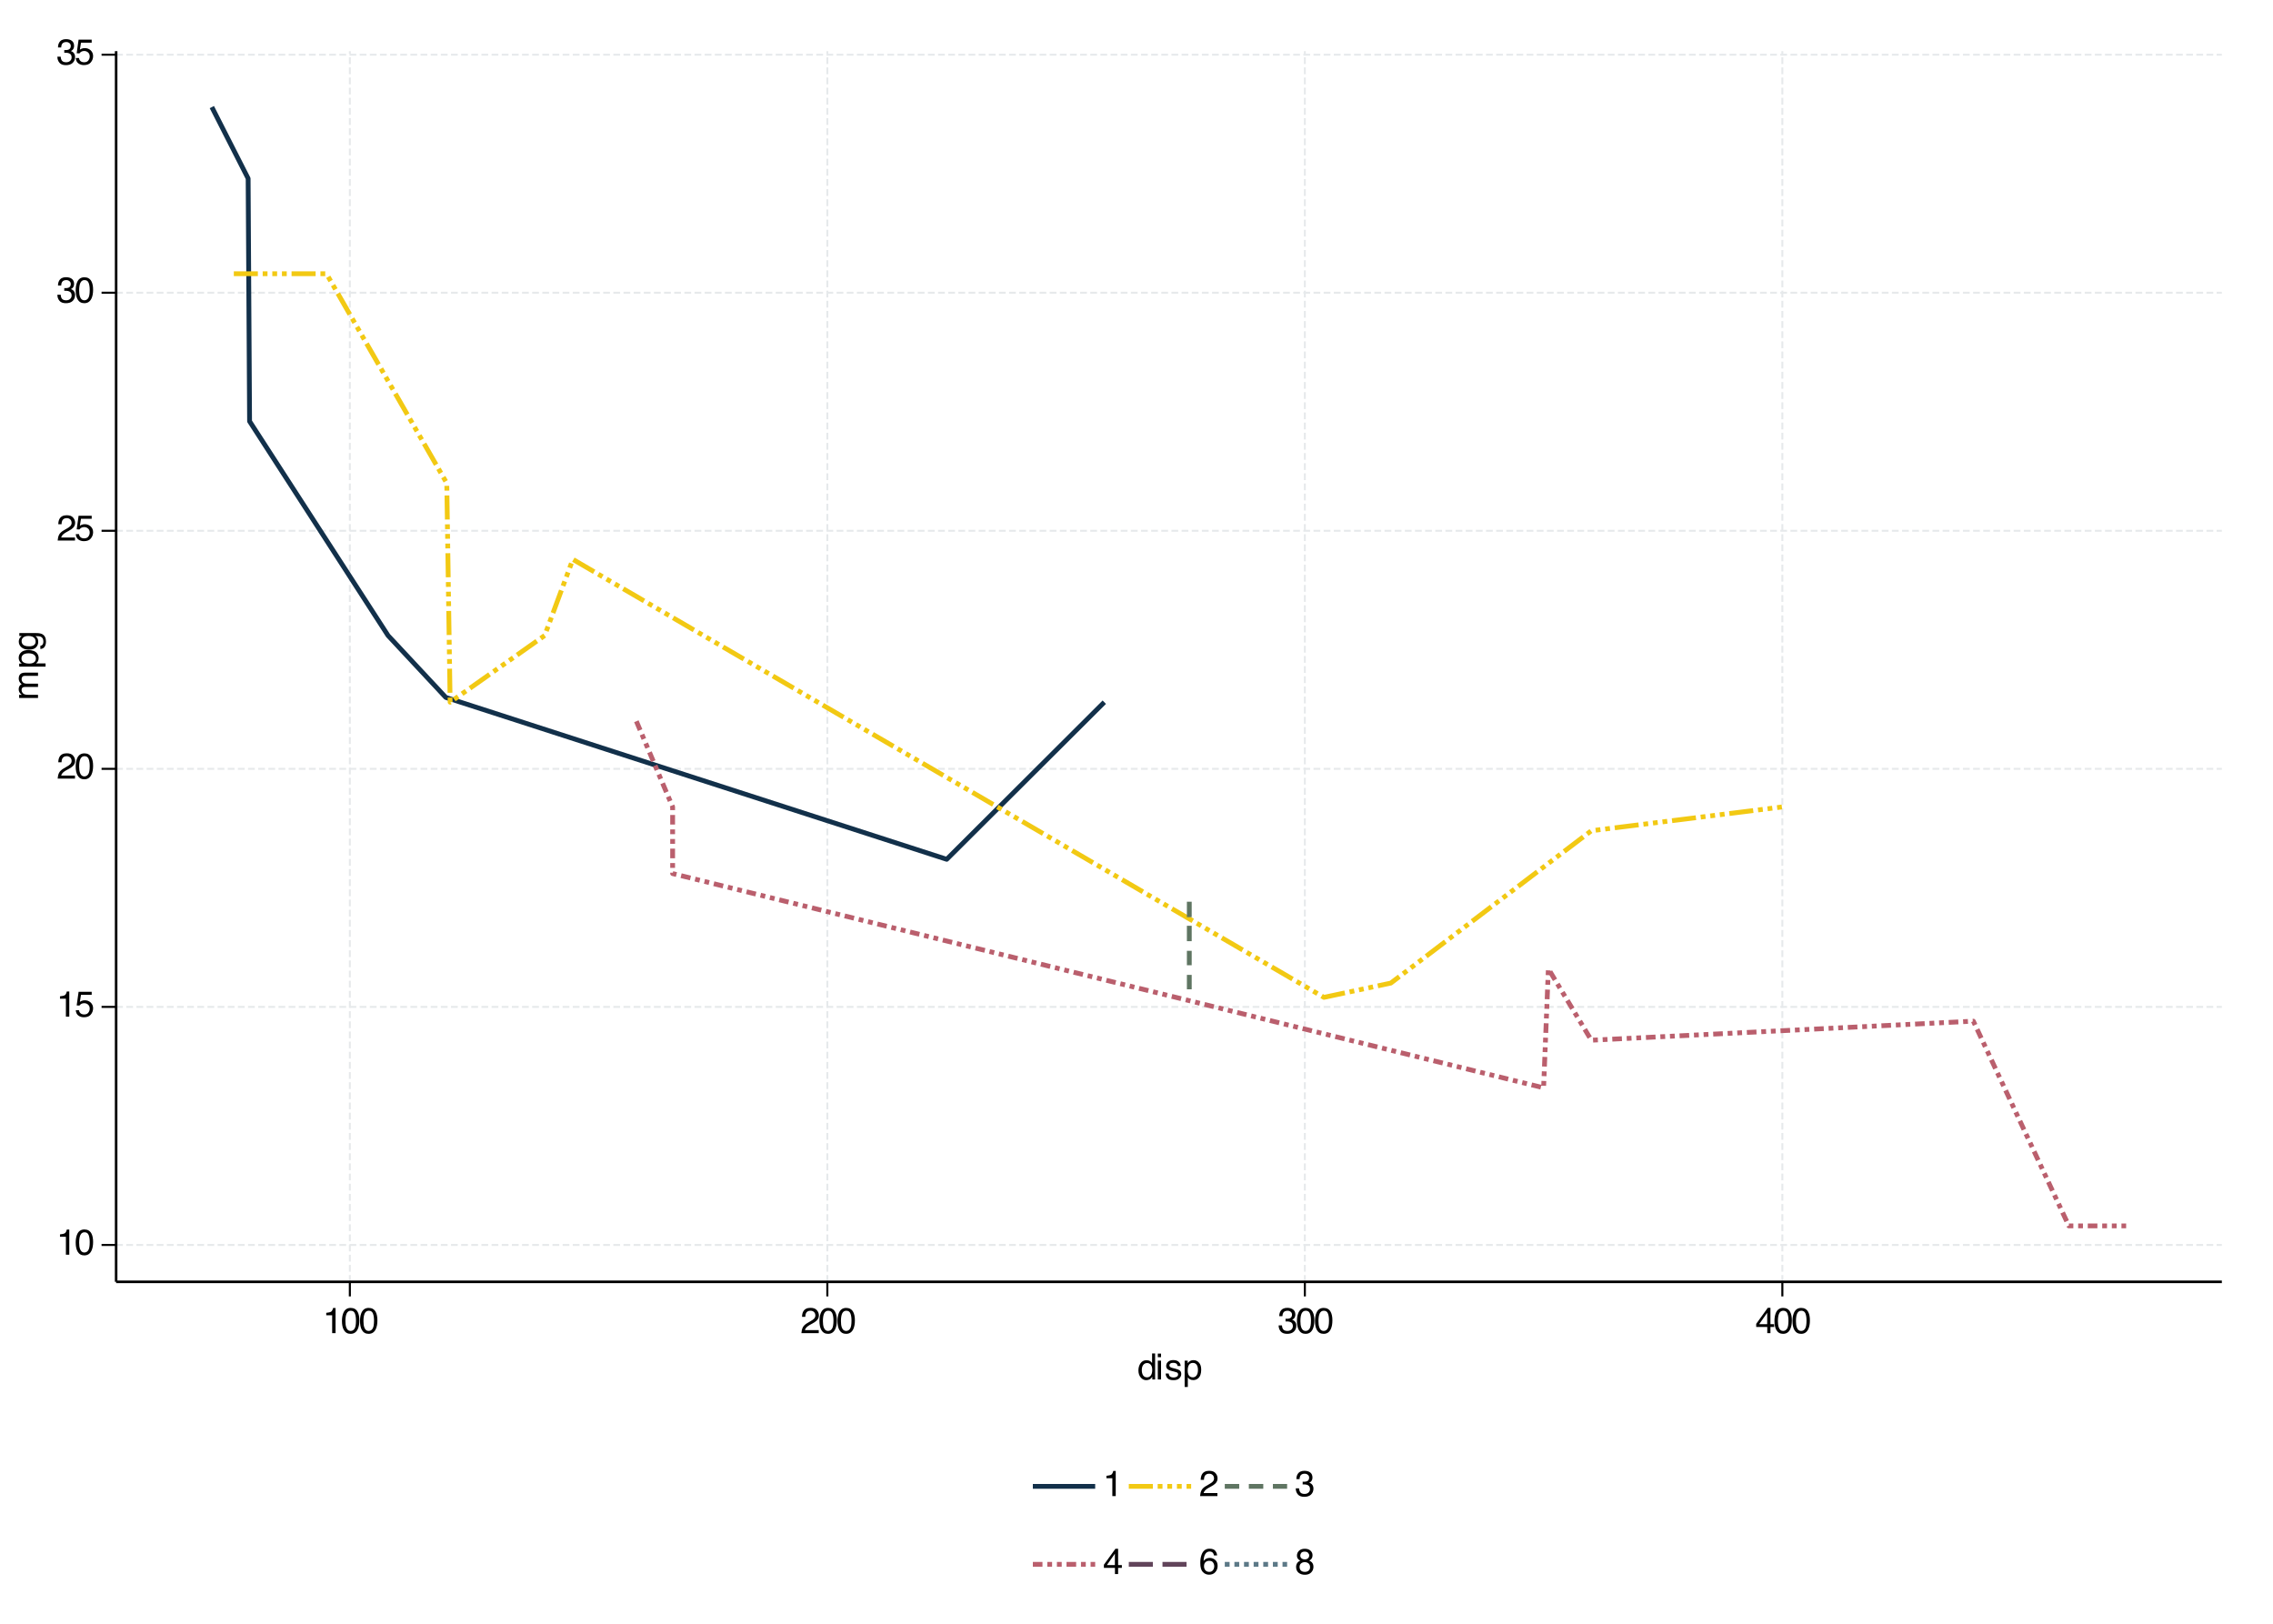
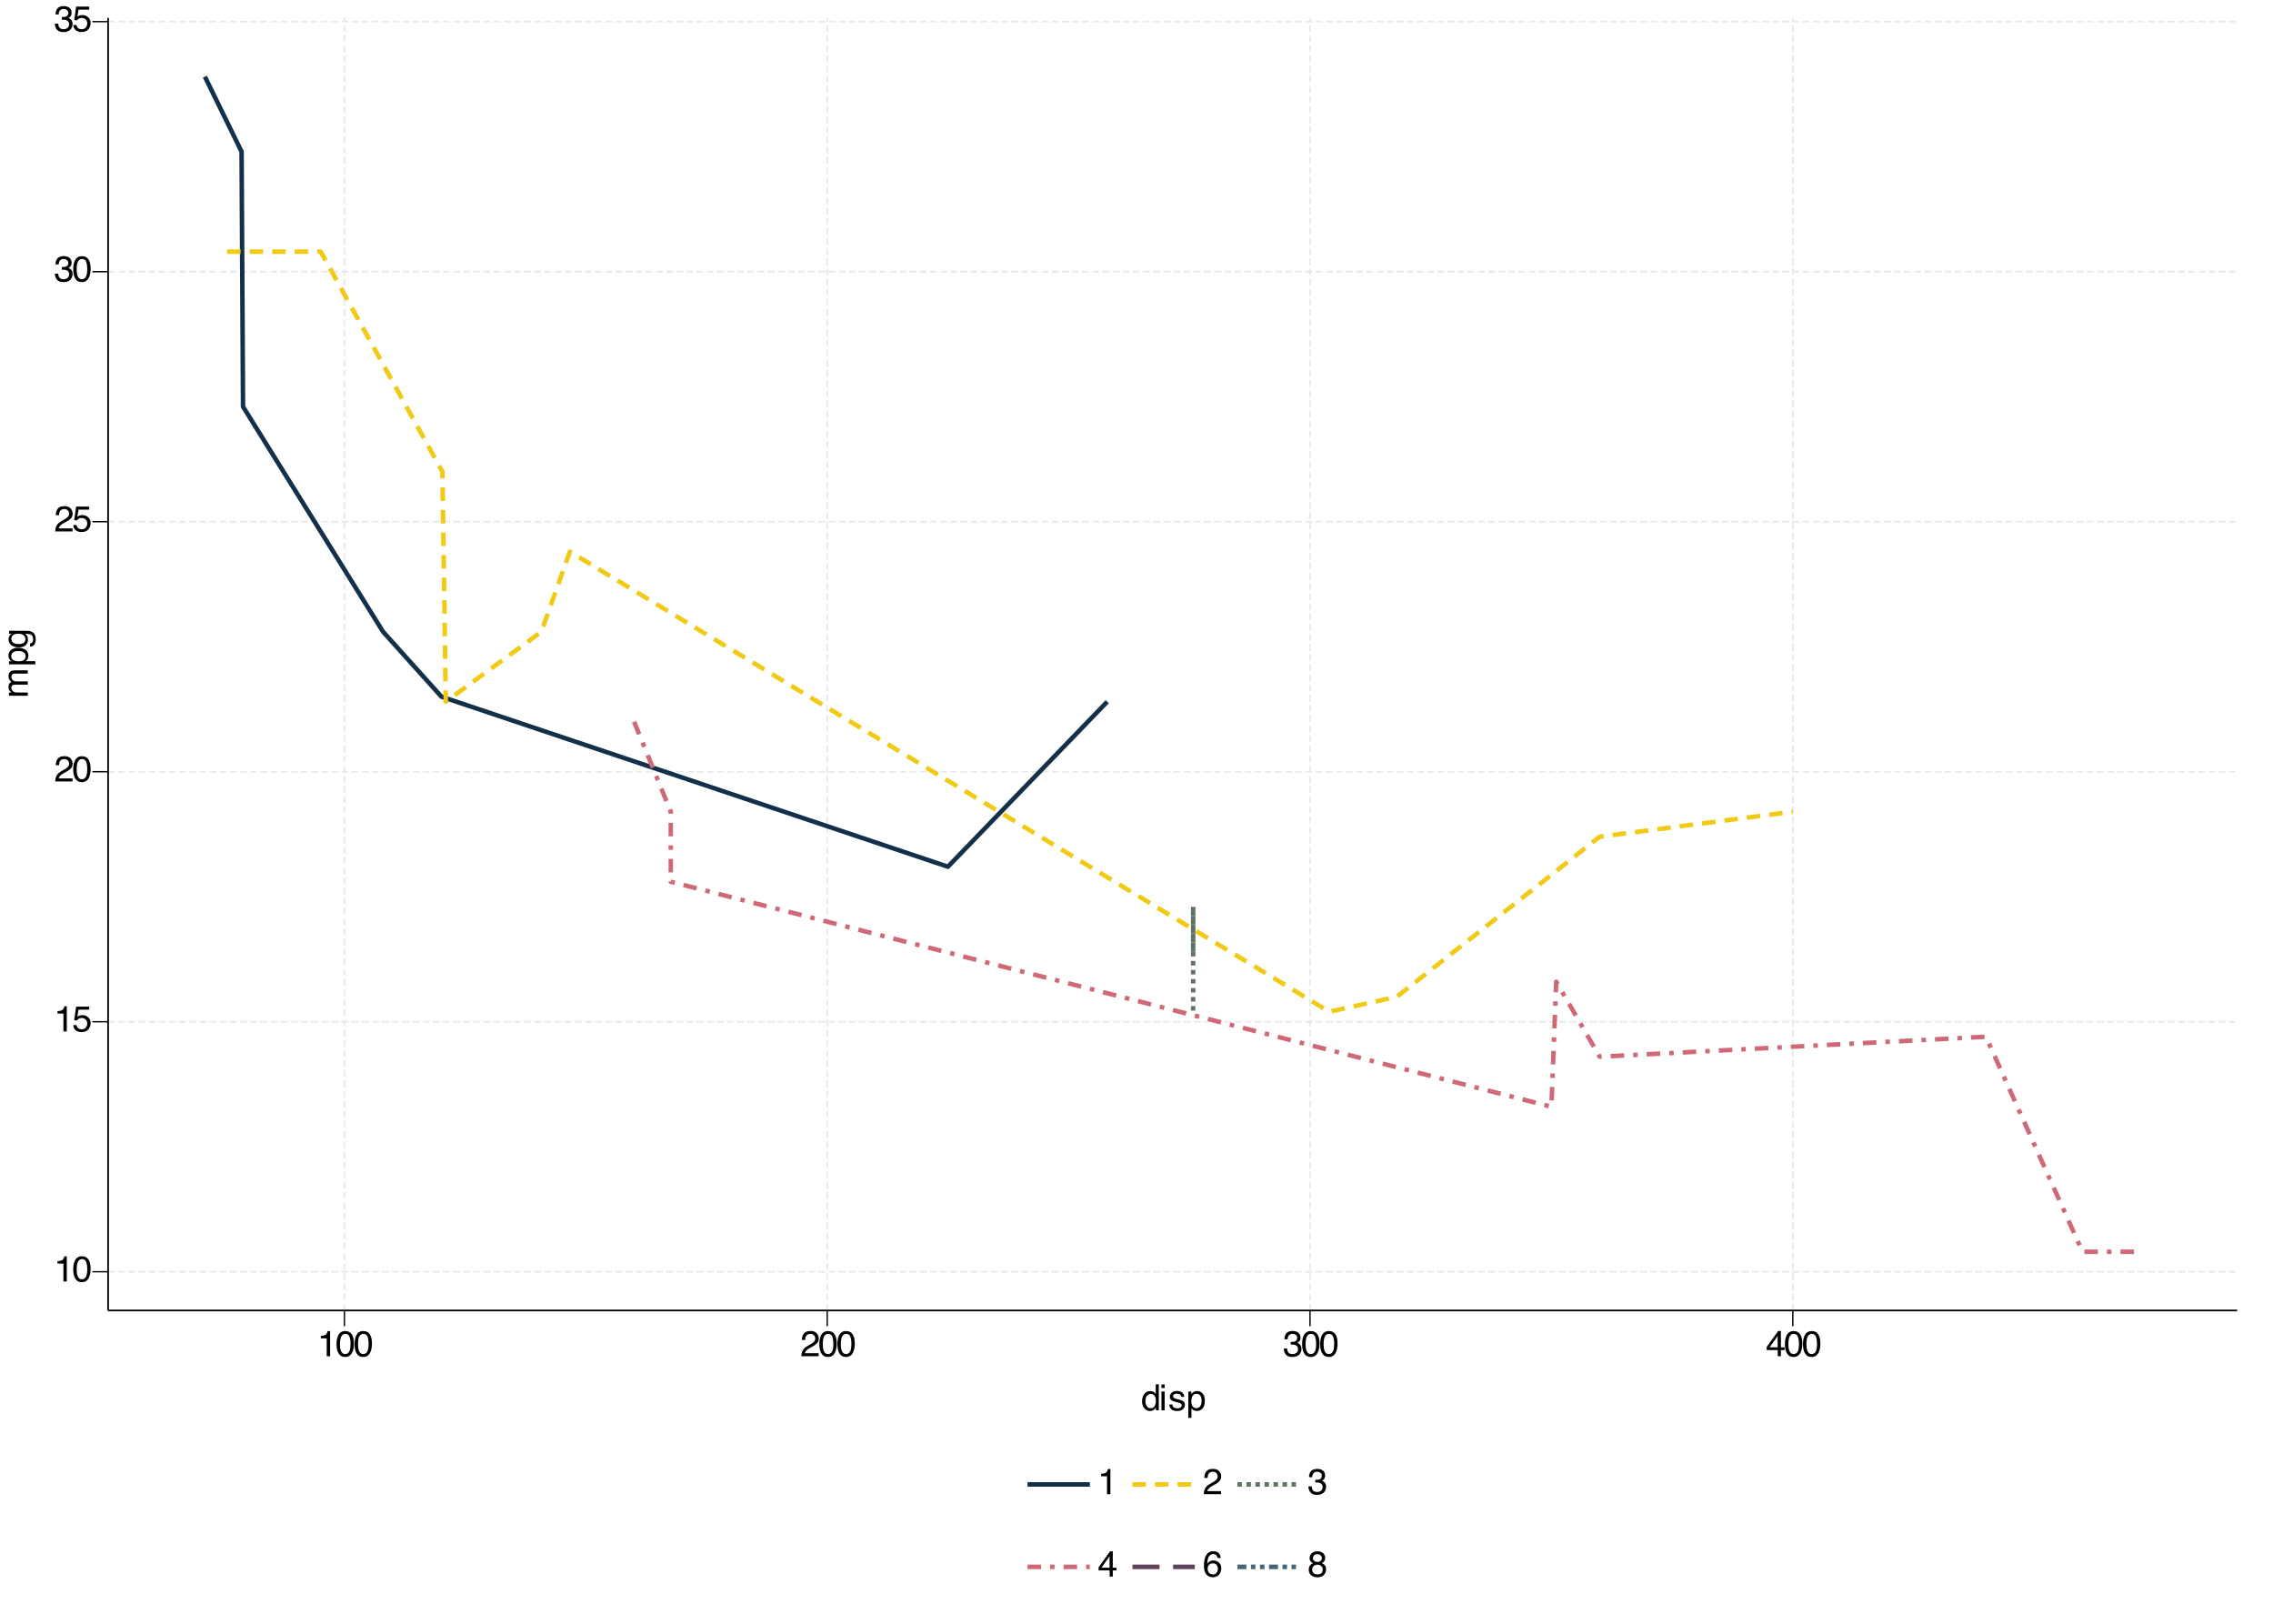
<svg xmlns="http://www.w3.org/2000/svg" xmlns:xlink="http://www.w3.org/1999/xlink" width="504" height="360" viewBox="0 0 504 360">
  <defs>
    <g>
      <g id="glyph-0-0">
        <path d="M 0.266 0 L 0.266 -5.734 L 4.812 -5.734 L 4.812 0 Z M 4.094 -0.719 L 4.094 -5.016 L 0.984 -5.016 L 0.984 -0.719 Z M 4.094 -0.719 " />
      </g>
      <g id="glyph-0-1">
        <path d="M 0.766 -3.969 L 0.766 -4.5 C 1.273 -4.551 1.629 -4.633 1.828 -4.75 C 2.023 -4.863 2.176 -5.141 2.281 -5.578 L 2.828 -5.578 L 2.828 0 L 2.078 0 L 2.078 -3.969 Z M 0.766 -3.969 " />
      </g>
      <g id="glyph-0-2">
        <path d="M 2.172 -5.594 C 2.891 -5.594 3.41 -5.297 3.734 -4.703 C 3.984 -4.242 4.109 -3.613 4.109 -2.812 C 4.109 -2.051 3.992 -1.422 3.766 -0.922 C 3.441 -0.203 2.906 0.156 2.156 0.156 C 1.488 0.156 0.988 -0.133 0.656 -0.719 C 0.383 -1.207 0.25 -1.863 0.25 -2.688 C 0.25 -3.32 0.332 -3.867 0.5 -4.328 C 0.801 -5.172 1.359 -5.594 2.172 -5.594 Z M 2.156 -0.484 C 2.52 -0.484 2.812 -0.645 3.031 -0.969 C 3.25 -1.289 3.359 -1.895 3.359 -2.781 C 3.359 -3.414 3.281 -3.938 3.125 -4.344 C 2.969 -4.758 2.66 -4.969 2.203 -4.969 C 1.797 -4.969 1.492 -4.77 1.297 -4.375 C 1.109 -3.988 1.016 -3.414 1.016 -2.656 C 1.016 -2.082 1.078 -1.625 1.203 -1.281 C 1.391 -0.75 1.707 -0.484 2.156 -0.484 Z M 2.156 -0.484 " />
      </g>
      <g id="glyph-0-3">
        <path d="M 0.984 -1.422 C 1.035 -1.023 1.223 -0.75 1.547 -0.594 C 1.711 -0.52 1.906 -0.484 2.125 -0.484 C 2.539 -0.484 2.848 -0.613 3.047 -0.875 C 3.254 -1.145 3.359 -1.441 3.359 -1.766 C 3.359 -2.148 3.238 -2.445 3 -2.656 C 2.758 -2.875 2.473 -2.984 2.141 -2.984 C 1.898 -2.984 1.691 -2.938 1.516 -2.844 C 1.336 -2.75 1.191 -2.617 1.078 -2.453 L 0.469 -2.484 L 0.891 -5.5 L 3.797 -5.5 L 3.797 -4.828 L 1.422 -4.828 L 1.172 -3.266 C 1.305 -3.367 1.43 -3.441 1.547 -3.484 C 1.754 -3.578 1.992 -3.625 2.266 -3.625 C 2.785 -3.625 3.223 -3.457 3.578 -3.125 C 3.93 -2.789 4.109 -2.367 4.109 -1.859 C 4.109 -1.336 3.941 -0.875 3.609 -0.469 C 3.285 -0.062 2.77 0.141 2.062 0.141 C 1.602 0.141 1.195 0.016 0.844 -0.234 C 0.5 -0.492 0.305 -0.891 0.266 -1.422 Z M 0.984 -1.422 " />
      </g>
      <g id="glyph-0-4">
        <path d="M 0.25 0 C 0.281 -0.477 0.379 -0.895 0.547 -1.25 C 0.723 -1.613 1.062 -1.941 1.562 -2.234 L 2.312 -2.672 C 2.645 -2.859 2.879 -3.023 3.016 -3.172 C 3.234 -3.379 3.344 -3.625 3.344 -3.906 C 3.344 -4.227 3.242 -4.484 3.047 -4.672 C 2.848 -4.867 2.586 -4.969 2.266 -4.969 C 1.785 -4.969 1.453 -4.785 1.266 -4.422 C 1.172 -4.223 1.117 -3.953 1.109 -3.609 L 0.391 -3.609 C 0.398 -4.098 0.488 -4.492 0.656 -4.797 C 0.957 -5.336 1.492 -5.609 2.266 -5.609 C 2.91 -5.609 3.379 -5.438 3.672 -5.094 C 3.973 -4.75 4.125 -4.363 4.125 -3.938 C 4.125 -3.488 3.961 -3.109 3.641 -2.797 C 3.461 -2.609 3.141 -2.383 2.672 -2.125 L 2.125 -1.828 C 1.875 -1.68 1.676 -1.547 1.531 -1.422 C 1.27 -1.191 1.102 -0.941 1.031 -0.672 L 4.094 -0.672 L 4.094 0 Z M 0.25 0 " />
      </g>
      <g id="glyph-0-5">
        <path d="M 2.078 0.156 C 1.422 0.156 0.941 -0.023 0.641 -0.391 C 0.336 -0.754 0.188 -1.195 0.188 -1.719 L 0.922 -1.719 C 0.953 -1.352 1.02 -1.094 1.125 -0.938 C 1.312 -0.633 1.645 -0.484 2.125 -0.484 C 2.488 -0.484 2.781 -0.582 3 -0.781 C 3.227 -0.977 3.344 -1.234 3.344 -1.547 C 3.344 -1.93 3.223 -2.203 2.984 -2.359 C 2.754 -2.516 2.43 -2.594 2.016 -2.594 C 1.961 -2.594 1.91 -2.594 1.859 -2.594 C 1.816 -2.594 1.77 -2.586 1.719 -2.578 L 1.719 -3.203 C 1.789 -3.191 1.852 -3.188 1.906 -3.188 C 1.957 -3.188 2.008 -3.188 2.062 -3.188 C 2.32 -3.188 2.539 -3.227 2.719 -3.312 C 3.008 -3.457 3.156 -3.719 3.156 -4.094 C 3.156 -4.375 3.055 -4.586 2.859 -4.734 C 2.66 -4.891 2.43 -4.969 2.172 -4.969 C 1.703 -4.969 1.379 -4.812 1.203 -4.5 C 1.098 -4.32 1.039 -4.078 1.031 -3.766 L 0.328 -3.766 C 0.328 -4.18 0.41 -4.535 0.578 -4.828 C 0.867 -5.348 1.375 -5.609 2.094 -5.609 C 2.664 -5.609 3.109 -5.477 3.422 -5.219 C 3.734 -4.969 3.891 -4.602 3.891 -4.125 C 3.891 -3.781 3.797 -3.5 3.609 -3.281 C 3.492 -3.145 3.348 -3.039 3.172 -2.969 C 3.461 -2.883 3.691 -2.727 3.859 -2.5 C 4.023 -2.27 4.109 -1.988 4.109 -1.656 C 4.109 -1.125 3.93 -0.688 3.578 -0.344 C 3.223 -0.008 2.723 0.156 2.078 0.156 Z M 2.078 0.156 " />
      </g>
      <g id="glyph-0-6">
        <path d="M 2.641 -1.984 L 2.641 -4.516 L 0.859 -1.984 Z M 2.656 0 L 2.656 -1.375 L 0.203 -1.375 L 0.203 -2.062 L 2.766 -5.609 L 3.359 -5.609 L 3.359 -1.984 L 4.188 -1.984 L 4.188 -1.375 L 3.359 -1.375 L 3.359 0 Z M 2.656 0 " />
      </g>
      <g id="glyph-0-7">
        <path d="M 0.969 -2.047 C 0.969 -1.598 1.062 -1.223 1.25 -0.922 C 1.438 -0.617 1.738 -0.469 2.156 -0.469 C 2.488 -0.469 2.758 -0.609 2.969 -0.891 C 3.176 -1.172 3.281 -1.57 3.281 -2.094 C 3.281 -2.625 3.172 -3.016 2.953 -3.266 C 2.734 -3.516 2.469 -3.641 2.156 -3.641 C 1.801 -3.641 1.516 -3.504 1.297 -3.234 C 1.078 -2.961 0.969 -2.566 0.969 -2.047 Z M 2.016 -4.266 C 2.336 -4.266 2.609 -4.195 2.828 -4.062 C 2.953 -3.977 3.094 -3.836 3.25 -3.641 L 3.25 -5.766 L 3.922 -5.766 L 3.922 0 L 3.297 0 L 3.297 -0.578 C 3.129 -0.328 2.93 -0.141 2.703 -0.016 C 2.484 0.098 2.227 0.156 1.938 0.156 C 1.477 0.156 1.078 -0.039 0.734 -0.438 C 0.391 -0.832 0.219 -1.352 0.219 -2 C 0.219 -2.613 0.375 -3.145 0.688 -3.594 C 1 -4.039 1.441 -4.266 2.016 -4.266 Z M 2.016 -4.266 " />
      </g>
      <g id="glyph-0-8">
        <path d="M 0.516 -4.172 L 1.234 -4.172 L 1.234 0 L 0.516 0 Z M 0.516 -5.734 L 1.234 -5.734 L 1.234 -4.938 L 0.516 -4.938 Z M 0.516 -5.734 " />
      </g>
      <g id="glyph-0-9">
        <path d="M 0.938 -1.312 C 0.957 -1.082 1.016 -0.906 1.109 -0.781 C 1.285 -0.551 1.594 -0.438 2.031 -0.438 C 2.289 -0.438 2.52 -0.492 2.719 -0.609 C 2.914 -0.723 3.016 -0.895 3.016 -1.125 C 3.016 -1.312 2.938 -1.453 2.781 -1.547 C 2.676 -1.598 2.473 -1.66 2.172 -1.734 L 1.625 -1.875 C 1.258 -1.969 0.992 -2.066 0.828 -2.172 C 0.523 -2.367 0.375 -2.633 0.375 -2.969 C 0.375 -3.363 0.516 -3.68 0.797 -3.922 C 1.086 -4.172 1.473 -4.297 1.953 -4.297 C 2.586 -4.297 3.039 -4.109 3.312 -3.734 C 3.488 -3.504 3.578 -3.254 3.578 -2.984 L 2.906 -2.984 C 2.895 -3.141 2.836 -3.285 2.734 -3.422 C 2.578 -3.598 2.301 -3.688 1.906 -3.688 C 1.633 -3.688 1.43 -3.633 1.297 -3.531 C 1.16 -3.438 1.094 -3.305 1.094 -3.141 C 1.094 -2.953 1.18 -2.805 1.359 -2.703 C 1.461 -2.641 1.617 -2.582 1.828 -2.531 L 2.281 -2.422 C 2.789 -2.297 3.129 -2.176 3.297 -2.062 C 3.578 -1.883 3.719 -1.602 3.719 -1.219 C 3.719 -0.844 3.57 -0.52 3.281 -0.25 C 3 0.02 2.57 0.156 2 0.156 C 1.375 0.156 0.93 0.016 0.672 -0.266 C 0.41 -0.547 0.273 -0.895 0.266 -1.312 Z M 1.969 -4.281 Z M 1.969 -4.281 " />
      </g>
      <g id="glyph-0-10">
        <path d="M 2.281 -0.469 C 2.613 -0.469 2.883 -0.602 3.094 -0.875 C 3.312 -1.156 3.422 -1.57 3.422 -2.125 C 3.422 -2.457 3.375 -2.742 3.281 -2.984 C 3.102 -3.441 2.77 -3.672 2.281 -3.672 C 1.789 -3.672 1.457 -3.426 1.281 -2.938 C 1.188 -2.676 1.141 -2.348 1.141 -1.953 C 1.141 -1.629 1.188 -1.352 1.281 -1.125 C 1.469 -0.688 1.801 -0.469 2.281 -0.469 Z M 0.469 -4.172 L 1.141 -4.172 L 1.141 -3.609 C 1.285 -3.797 1.441 -3.941 1.609 -4.047 C 1.848 -4.203 2.125 -4.281 2.438 -4.281 C 2.914 -4.281 3.316 -4.098 3.641 -3.734 C 3.973 -3.379 4.141 -2.863 4.141 -2.188 C 4.141 -1.27 3.906 -0.617 3.438 -0.234 C 3.133 0.016 2.781 0.141 2.375 0.141 C 2.062 0.141 1.797 0.07 1.578 -0.062 C 1.453 -0.145 1.316 -0.281 1.172 -0.469 L 1.172 1.672 L 0.469 1.672 Z M 0.469 -4.172 " />
      </g>
      <g id="glyph-0-11">
        <path d="M 2.344 -5.625 C 2.969 -5.625 3.398 -5.457 3.641 -5.125 C 3.891 -4.801 4.016 -4.469 4.016 -4.125 L 3.328 -4.125 C 3.285 -4.352 3.219 -4.531 3.125 -4.656 C 2.957 -4.883 2.703 -5 2.359 -5 C 1.961 -5 1.645 -4.816 1.406 -4.453 C 1.176 -4.086 1.051 -3.566 1.031 -2.891 C 1.188 -3.129 1.391 -3.305 1.641 -3.422 C 1.859 -3.523 2.109 -3.578 2.391 -3.578 C 2.859 -3.578 3.266 -3.426 3.609 -3.125 C 3.961 -2.832 4.141 -2.391 4.141 -1.797 C 4.141 -1.285 3.973 -0.832 3.641 -0.438 C 3.305 -0.051 2.836 0.141 2.234 0.141 C 1.703 0.141 1.242 -0.055 0.859 -0.453 C 0.484 -0.848 0.297 -1.516 0.297 -2.453 C 0.297 -3.148 0.383 -3.742 0.562 -4.234 C 0.883 -5.16 1.477 -5.625 2.344 -5.625 Z M 2.297 -0.484 C 2.66 -0.484 2.93 -0.609 3.109 -0.859 C 3.297 -1.109 3.391 -1.398 3.391 -1.734 C 3.391 -2.023 3.305 -2.297 3.141 -2.547 C 2.984 -2.805 2.688 -2.938 2.25 -2.938 C 1.945 -2.938 1.68 -2.836 1.453 -2.641 C 1.234 -2.441 1.125 -2.141 1.125 -1.734 C 1.125 -1.379 1.223 -1.082 1.422 -0.844 C 1.629 -0.602 1.922 -0.484 2.297 -0.484 Z M 2.297 -0.484 " />
      </g>
      <g id="glyph-0-12">
        <path d="M 2.172 -3.25 C 2.484 -3.25 2.727 -3.332 2.906 -3.5 C 3.082 -3.676 3.172 -3.883 3.172 -4.125 C 3.172 -4.332 3.086 -4.523 2.922 -4.703 C 2.754 -4.879 2.5 -4.969 2.156 -4.969 C 1.812 -4.969 1.562 -4.879 1.406 -4.703 C 1.258 -4.523 1.188 -4.32 1.188 -4.094 C 1.188 -3.832 1.285 -3.625 1.484 -3.469 C 1.68 -3.32 1.91 -3.25 2.172 -3.25 Z M 2.219 -0.484 C 2.539 -0.484 2.812 -0.57 3.031 -0.75 C 3.25 -0.926 3.359 -1.188 3.359 -1.531 C 3.359 -1.895 3.242 -2.172 3.016 -2.359 C 2.797 -2.547 2.516 -2.641 2.172 -2.641 C 1.836 -2.641 1.562 -2.539 1.344 -2.344 C 1.133 -2.156 1.031 -1.895 1.031 -1.562 C 1.031 -1.27 1.125 -1.016 1.312 -0.797 C 1.508 -0.586 1.812 -0.484 2.219 -0.484 Z M 1.219 -2.984 C 1.02 -3.066 0.867 -3.164 0.766 -3.281 C 0.555 -3.488 0.453 -3.758 0.453 -4.094 C 0.453 -4.508 0.602 -4.863 0.906 -5.156 C 1.207 -5.457 1.633 -5.609 2.188 -5.609 C 2.727 -5.609 3.148 -5.469 3.453 -5.188 C 3.754 -4.906 3.906 -4.578 3.906 -4.203 C 3.906 -3.848 3.816 -3.562 3.641 -3.344 C 3.547 -3.227 3.395 -3.109 3.188 -2.984 C 3.414 -2.879 3.598 -2.758 3.734 -2.625 C 3.984 -2.363 4.109 -2.023 4.109 -1.609 C 4.109 -1.117 3.941 -0.703 3.609 -0.359 C 3.273 -0.016 2.805 0.156 2.203 0.156 C 1.66 0.156 1.203 0.008 0.828 -0.281 C 0.453 -0.582 0.266 -1.016 0.266 -1.578 C 0.266 -1.898 0.344 -2.18 0.5 -2.422 C 0.664 -2.672 0.906 -2.859 1.219 -2.984 Z M 1.219 -2.984 " />
      </g>
      <g id="glyph-1-0">
        <path d="M 0 -0.266 L -5.734 -0.266 L -5.734 -4.812 L 0 -4.812 Z M -0.719 -4.094 L -5.016 -4.094 L -5.016 -0.984 L -0.719 -0.984 Z M -0.719 -4.094 " />
      </g>
      <g id="glyph-1-1">
        <path d="M -4.188 -0.516 L -4.188 -1.219 L -3.594 -1.219 C -3.801 -1.383 -3.953 -1.535 -4.047 -1.672 C -4.203 -1.898 -4.281 -2.16 -4.281 -2.453 C -4.281 -2.785 -4.195 -3.055 -4.031 -3.266 C -3.938 -3.379 -3.801 -3.484 -3.625 -3.578 C -3.844 -3.734 -4.004 -3.914 -4.109 -4.125 C -4.223 -4.332 -4.281 -4.566 -4.281 -4.828 C -4.281 -5.391 -4.078 -5.773 -3.672 -5.984 C -3.453 -6.086 -3.156 -6.141 -2.781 -6.141 L 0 -6.141 L 0 -5.422 L -2.906 -5.422 C -3.188 -5.422 -3.379 -5.348 -3.484 -5.203 C -3.586 -5.066 -3.641 -4.898 -3.641 -4.703 C -3.641 -4.422 -3.547 -4.18 -3.359 -3.984 C -3.172 -3.785 -2.863 -3.688 -2.438 -3.688 L 0 -3.688 L 0 -2.969 L -2.734 -2.969 C -3.016 -2.969 -3.223 -2.938 -3.359 -2.875 C -3.547 -2.758 -3.641 -2.555 -3.641 -2.266 C -3.641 -2.004 -3.535 -1.766 -3.328 -1.547 C -3.129 -1.328 -2.758 -1.219 -2.219 -1.219 L 0 -1.219 L 0 -0.516 Z M -4.188 -0.516 " />
      </g>
      <g id="glyph-1-2">
        <path d="M -0.469 -2.281 C -0.469 -2.613 -0.602 -2.883 -0.875 -3.094 C -1.156 -3.312 -1.57 -3.422 -2.125 -3.422 C -2.457 -3.422 -2.742 -3.375 -2.984 -3.281 C -3.441 -3.102 -3.672 -2.77 -3.672 -2.281 C -3.672 -1.789 -3.426 -1.457 -2.938 -1.281 C -2.676 -1.188 -2.348 -1.141 -1.953 -1.141 C -1.629 -1.141 -1.352 -1.188 -1.125 -1.281 C -0.688 -1.469 -0.469 -1.801 -0.469 -2.281 Z M -4.172 -0.469 L -4.172 -1.141 L -3.609 -1.141 C -3.797 -1.285 -3.941 -1.441 -4.047 -1.609 C -4.203 -1.848 -4.281 -2.125 -4.281 -2.438 C -4.281 -2.914 -4.098 -3.316 -3.734 -3.641 C -3.379 -3.973 -2.863 -4.141 -2.188 -4.141 C -1.27 -4.141 -0.617 -3.906 -0.234 -3.438 C 0.016 -3.133 0.141 -2.781 0.141 -2.375 C 0.141 -2.062 0.07 -1.797 -0.062 -1.578 C -0.145 -1.453 -0.281 -1.316 -0.469 -1.172 L 1.672 -1.172 L 1.672 -0.469 Z M -4.172 -0.469 " />
      </g>
      <g id="glyph-1-3">
        <path d="M -4.266 -2 C -4.266 -2.32 -4.18 -2.609 -4.016 -2.859 C -3.922 -2.984 -3.789 -3.117 -3.625 -3.266 L -4.141 -3.266 L -4.141 -3.906 L -0.344 -3.906 C 0.188 -3.906 0.609 -3.828 0.922 -3.672 C 1.484 -3.379 1.766 -2.828 1.766 -2.016 C 1.766 -1.566 1.664 -1.188 1.469 -0.875 C 1.27 -0.57 0.953 -0.406 0.516 -0.375 L 0.516 -1.078 C 0.703 -1.117 0.848 -1.188 0.953 -1.281 C 1.109 -1.445 1.188 -1.695 1.188 -2.031 C 1.188 -2.57 1 -2.926 0.625 -3.094 C 0.395 -3.195 -0.004 -3.242 -0.578 -3.234 C -0.367 -3.086 -0.211 -2.914 -0.109 -2.719 C -0.004 -2.52 0.047 -2.258 0.047 -1.938 C 0.047 -1.488 -0.113 -1.094 -0.438 -0.75 C -0.758 -0.406 -1.289 -0.234 -2.031 -0.234 C -2.727 -0.234 -3.273 -0.406 -3.672 -0.75 C -4.066 -1.094 -4.266 -1.508 -4.266 -2 Z M -2.109 -3.266 C -2.629 -3.266 -3.016 -3.156 -3.266 -2.938 C -3.516 -2.727 -3.641 -2.457 -3.641 -2.125 C -3.641 -1.625 -3.406 -1.285 -2.938 -1.109 C -2.695 -1.016 -2.375 -0.969 -1.969 -0.969 C -1.5 -0.969 -1.141 -1.062 -0.891 -1.25 C -0.648 -1.438 -0.531 -1.691 -0.531 -2.016 C -0.531 -2.523 -0.754 -2.883 -1.203 -3.094 C -1.461 -3.207 -1.766 -3.266 -2.109 -3.266 Z M -4.281 -2.078 Z M -4.281 -2.078 " />
      </g>
    </g>
    <clipPath id="clip-0">
-       <path clip-rule="nonzero" d="M 25.75 275 L 492.66 275 L 492.66 277 L 25.75 277 Z M 25.75 275 " />
+       <path clip-rule="nonzero" d="M 23.969 281 L 496.062 281 L 496.062 283 L 23.969 283 Z M 23.969 281 " />
    </clipPath>
    <clipPath id="clip-1">
-       <path clip-rule="nonzero" d="M 25.75 223 L 492.66 223 L 492.66 224 L 25.75 224 Z M 25.75 223 " />
+       <path clip-rule="nonzero" d="M 23.969 226 L 496.062 226 L 496.062 227 L 23.969 227 Z M 23.969 226 " />
    </clipPath>
    <clipPath id="clip-2">
-       <path clip-rule="nonzero" d="M 25.75 170 L 492.66 170 L 492.66 171 L 25.75 171 Z M 25.75 170 " />
+       <path clip-rule="nonzero" d="M 23.969 170 L 496.062 170 L 496.062 172 L 23.969 172 Z M 23.969 170 " />
    </clipPath>
    <clipPath id="clip-3">
-       <path clip-rule="nonzero" d="M 25.75 117 L 492.66 117 L 492.66 118 L 25.75 118 Z M 25.75 117 " />
+       <path clip-rule="nonzero" d="M 23.969 115 L 496.062 115 L 496.062 116 L 23.969 116 Z M 23.969 115 " />
    </clipPath>
    <clipPath id="clip-4">
-       <path clip-rule="nonzero" d="M 25.75 64 L 492.66 64 L 492.66 66 L 25.75 66 Z M 25.75 64 " />
+       <path clip-rule="nonzero" d="M 23.969 60 L 496.062 60 L 496.062 61 L 23.969 61 Z M 23.969 60 " />
    </clipPath>
    <clipPath id="clip-5">
-       <path clip-rule="nonzero" d="M 25.75 11.34 L 492.66 11.34 L 492.66 13 L 25.75 13 Z M 25.75 11.34 " />
+       <path clip-rule="nonzero" d="M 23.969 4 L 496.062 4 L 496.062 5 L 23.969 5 Z M 23.969 4 " />
    </clipPath>
    <clipPath id="clip-6">
-       <path clip-rule="nonzero" d="M 77 11.34 L 78 11.34 L 78 284.195 L 77 284.195 Z M 77 11.34 " />
+       <path clip-rule="nonzero" d="M 76 3.969 L 77 3.969 L 77 290.551 L 76 290.551 Z M 76 3.969 " />
    </clipPath>
    <clipPath id="clip-7">
-       <path clip-rule="nonzero" d="M 183 11.34 L 184 11.34 L 184 284.195 L 183 284.195 Z M 183 11.34 " />
+       <path clip-rule="nonzero" d="M 183 3.969 L 184 3.969 L 184 290.551 L 183 290.551 Z M 183 3.969 " />
    </clipPath>
    <clipPath id="clip-8">
-       <path clip-rule="nonzero" d="M 289 11.34 L 290 11.34 L 290 284.195 L 289 284.195 Z M 289 11.34 " />
+       <path clip-rule="nonzero" d="M 290 3.969 L 291 3.969 L 291 290.551 L 290 290.551 Z M 290 3.969 " />
    </clipPath>
    <clipPath id="clip-9">
-       <path clip-rule="nonzero" d="M 394 11.34 L 396 11.34 L 396 284.195 L 394 284.195 Z M 394 11.34 " />
+       <path clip-rule="nonzero" d="M 397 3.969 L 398 3.969 L 398 290.551 L 397 290.551 Z M 397 3.969 " />
    </clipPath>
  </defs>
  <rect x="-50.4" y="-36" width="604.8" height="432" fill="rgb(100%, 100%, 100%)" fill-opacity="1" />
  <g clip-path="url(#clip-0)">
-     <path fill="none" stroke-width="0.427" stroke-linecap="butt" stroke-linejoin="round" stroke="rgb(90.196%, 91.373%, 92.157%)" stroke-opacity="1" stroke-dasharray="1.5 0.75" stroke-miterlimit="10" d="M 25.75 276.016 L 492.66 276.016 " />
+     <path fill="none" stroke-width="0.375" stroke-linecap="butt" stroke-linejoin="round" stroke="rgb(90.196%, 91.373%, 92.157%)" stroke-opacity="1" stroke-dasharray="1.5 0.75" stroke-miterlimit="10" d="M 23.969 281.961 L 496.062 281.961 " />
  </g>
  <g clip-path="url(#clip-1)">
-     <path fill="none" stroke-width="0.427" stroke-linecap="butt" stroke-linejoin="round" stroke="rgb(90.196%, 91.373%, 92.157%)" stroke-opacity="1" stroke-dasharray="1.5 0.75" stroke-miterlimit="10" d="M 25.75 223.238 L 492.66 223.238 " />
+     <path fill="none" stroke-width="0.375" stroke-linecap="butt" stroke-linejoin="round" stroke="rgb(90.196%, 91.373%, 92.157%)" stroke-opacity="1" stroke-dasharray="1.5 0.75" stroke-miterlimit="10" d="M 23.969 226.527 L 496.062 226.527 " />
  </g>
  <g clip-path="url(#clip-2)">
-     <path fill="none" stroke-width="0.427" stroke-linecap="butt" stroke-linejoin="round" stroke="rgb(90.196%, 91.373%, 92.157%)" stroke-opacity="1" stroke-dasharray="1.5 0.75" stroke-miterlimit="10" d="M 25.75 170.461 L 492.66 170.461 " />
+     <path fill="none" stroke-width="0.375" stroke-linecap="butt" stroke-linejoin="round" stroke="rgb(90.196%, 91.373%, 92.157%)" stroke-opacity="1" stroke-dasharray="1.5 0.75" stroke-miterlimit="10" d="M 23.969 171.098 L 496.062 171.098 " />
  </g>
  <g clip-path="url(#clip-3)">
-     <path fill="none" stroke-width="0.427" stroke-linecap="butt" stroke-linejoin="round" stroke="rgb(90.196%, 91.373%, 92.157%)" stroke-opacity="1" stroke-dasharray="1.5 0.75" stroke-miterlimit="10" d="M 25.75 117.684 L 492.66 117.684 " />
+     <path fill="none" stroke-width="0.375" stroke-linecap="butt" stroke-linejoin="round" stroke="rgb(90.196%, 91.373%, 92.157%)" stroke-opacity="1" stroke-dasharray="1.5 0.75" stroke-miterlimit="10" d="M 23.969 115.664 L 496.062 115.664 " />
  </g>
  <g clip-path="url(#clip-4)">
-     <path fill="none" stroke-width="0.427" stroke-linecap="butt" stroke-linejoin="round" stroke="rgb(90.196%, 91.373%, 92.157%)" stroke-opacity="1" stroke-dasharray="1.5 0.75" stroke-miterlimit="10" d="M 25.75 64.906 L 492.66 64.906 " />
+     <path fill="none" stroke-width="0.375" stroke-linecap="butt" stroke-linejoin="round" stroke="rgb(90.196%, 91.373%, 92.157%)" stroke-opacity="1" stroke-dasharray="1.5 0.75" stroke-miterlimit="10" d="M 23.969 60.23 L 496.062 60.23 " />
  </g>
  <g clip-path="url(#clip-5)">
-     <path fill="none" stroke-width="0.427" stroke-linecap="butt" stroke-linejoin="round" stroke="rgb(90.196%, 91.373%, 92.157%)" stroke-opacity="1" stroke-dasharray="1.5 0.75" stroke-miterlimit="10" d="M 25.75 12.129 L 492.66 12.129 " />
+     <path fill="none" stroke-width="0.375" stroke-linecap="butt" stroke-linejoin="round" stroke="rgb(90.196%, 91.373%, 92.157%)" stroke-opacity="1" stroke-dasharray="1.5 0.75" stroke-miterlimit="10" d="M 23.969 4.801 L 496.062 4.801 " />
  </g>
  <g clip-path="url(#clip-6)">
-     <path fill="none" stroke-width="0.427" stroke-linecap="butt" stroke-linejoin="round" stroke="rgb(90.196%, 91.373%, 92.157%)" stroke-opacity="1" stroke-dasharray="1.5 0.75" stroke-miterlimit="10" d="M 77.574 284.195 L 77.574 11.34 " />
+     <path fill="none" stroke-width="0.375" stroke-linecap="butt" stroke-linejoin="round" stroke="rgb(90.196%, 91.373%, 92.157%)" stroke-opacity="1" stroke-dasharray="1.5 0.75" stroke-miterlimit="10" d="M 76.367 290.551 L 76.367 3.969 " />
  </g>
  <g clip-path="url(#clip-7)">
-     <path fill="none" stroke-width="0.427" stroke-linecap="butt" stroke-linejoin="round" stroke="rgb(90.196%, 91.373%, 92.157%)" stroke-opacity="1" stroke-dasharray="1.5 0.75" stroke-miterlimit="10" d="M 183.449 284.195 L 183.449 11.34 " />
+     <path fill="none" stroke-width="0.375" stroke-linecap="butt" stroke-linejoin="round" stroke="rgb(90.196%, 91.373%, 92.157%)" stroke-opacity="1" stroke-dasharray="1.5 0.75" stroke-miterlimit="10" d="M 183.422 290.551 L 183.422 3.969 " />
  </g>
  <g clip-path="url(#clip-8)">
-     <path fill="none" stroke-width="0.427" stroke-linecap="butt" stroke-linejoin="round" stroke="rgb(90.196%, 91.373%, 92.157%)" stroke-opacity="1" stroke-dasharray="1.5 0.75" stroke-miterlimit="10" d="M 289.328 284.195 L 289.328 11.34 " />
+     <path fill="none" stroke-width="0.375" stroke-linecap="butt" stroke-linejoin="round" stroke="rgb(90.196%, 91.373%, 92.157%)" stroke-opacity="1" stroke-dasharray="1.5 0.75" stroke-miterlimit="10" d="M 290.473 290.551 L 290.473 3.969 " />
  </g>
  <g clip-path="url(#clip-9)">
-     <path fill="none" stroke-width="0.427" stroke-linecap="butt" stroke-linejoin="round" stroke="rgb(90.196%, 91.373%, 92.157%)" stroke-opacity="1" stroke-dasharray="1.5 0.75" stroke-miterlimit="10" d="M 395.207 284.195 L 395.207 11.34 " />
-   </g>
-   <path fill="none" stroke-width="1.067" stroke-linecap="butt" stroke-linejoin="round" stroke="rgb(7.059%, 18.824%, 29.02%)" stroke-opacity="1" stroke-miterlimit="10" d="M 46.973 23.742 L 55.02 39.574 L 55.34 93.406 L 86.043 140.906 L 98.855 154.629 L 209.922 190.516 L 244.859 155.684 " />
-   <path fill="none" stroke-width="1.067" stroke-linecap="butt" stroke-linejoin="round" stroke="rgb(94.902%, 78.824%, 7.451%)" stroke-opacity="1" stroke-dasharray="5.335 1.067 1.067 1.067 1.067 1.067 1.067 1.067" stroke-miterlimit="10" d="M 51.844 60.684 L 72.387 60.684 L 99.066 107.129 L 99.809 155.684 L 120.77 140.906 L 127.02 124.016 L 293.562 221.125 L 308.387 217.961 L 352.855 184.184 L 395.207 178.906 " />
-   <path fill="none" stroke-width="1.067" stroke-linecap="butt" stroke-linejoin="round" stroke="rgb(37.255%, 45.882%, 38.431%)" stroke-opacity="1" stroke-dasharray="3.201 2.134" stroke-miterlimit="10" d="M 263.707 208.461 L 263.707 198.961 L 263.707 221.125 " />
-   <path fill="none" stroke-width="1.067" stroke-linecap="butt" stroke-linejoin="round" stroke="rgb(72.941%, 37.255%, 42.745%)" stroke-opacity="1" stroke-dasharray="2.134 1.067 1.067 1.067 1.067 1.067" stroke-miterlimit="10" d="M 141.102 159.906 L 149.145 178.906 L 149.145 193.684 L 342.266 241.18 L 343.324 214.793 L 352.855 230.625 L 437.559 226.402 L 458.734 271.793 L 471.438 271.793 " />
-   <path fill="none" stroke-width="0.569" stroke-linecap="butt" stroke-linejoin="round" stroke="rgb(0%, 0%, 0%)" stroke-opacity="1" stroke-miterlimit="10" d="M 25.75 284.195 L 25.75 11.34 " />
-   <g fill="rgb(0%, 0%, 0%)" fill-opacity="1">
-     <use xlink:href="#glyph-0-1" x="12.535" y="278.176" />
-     <use xlink:href="#glyph-0-2" x="16.535" y="278.176" />
-   </g>
-   <g fill="rgb(0%, 0%, 0%)" fill-opacity="1">
-     <use xlink:href="#glyph-0-1" x="12.535" y="225.398" />
-     <use xlink:href="#glyph-0-3" x="16.535" y="225.398" />
-   </g>
-   <g fill="rgb(0%, 0%, 0%)" fill-opacity="1">
-     <use xlink:href="#glyph-0-4" x="12.535" y="172.621" />
-     <use xlink:href="#glyph-0-2" x="16.535" y="172.621" />
-   </g>
-   <g fill="rgb(0%, 0%, 0%)" fill-opacity="1">
-     <use xlink:href="#glyph-0-4" x="12.535" y="119.844" />
-     <use xlink:href="#glyph-0-3" x="16.535" y="119.844" />
-   </g>
-   <g fill="rgb(0%, 0%, 0%)" fill-opacity="1">
-     <use xlink:href="#glyph-0-5" x="12.535" y="67.066" />
-     <use xlink:href="#glyph-0-2" x="16.535" y="67.066" />
-   </g>
-   <g fill="rgb(0%, 0%, 0%)" fill-opacity="1">
-     <use xlink:href="#glyph-0-5" x="12.535" y="14.289" />
-     <use xlink:href="#glyph-0-3" x="16.535" y="14.289" />
-   </g>
-   <path fill="none" stroke-width="0.455" stroke-linecap="butt" stroke-linejoin="round" stroke="rgb(0%, 0%, 0%)" stroke-opacity="1" stroke-miterlimit="10" d="M 22.52 276.016 L 25.75 276.016 " />
-   <path fill="none" stroke-width="0.455" stroke-linecap="butt" stroke-linejoin="round" stroke="rgb(0%, 0%, 0%)" stroke-opacity="1" stroke-miterlimit="10" d="M 22.52 223.238 L 25.75 223.238 " />
-   <path fill="none" stroke-width="0.455" stroke-linecap="butt" stroke-linejoin="round" stroke="rgb(0%, 0%, 0%)" stroke-opacity="1" stroke-miterlimit="10" d="M 22.52 170.461 L 25.75 170.461 " />
-   <path fill="none" stroke-width="0.455" stroke-linecap="butt" stroke-linejoin="round" stroke="rgb(0%, 0%, 0%)" stroke-opacity="1" stroke-miterlimit="10" d="M 22.52 117.684 L 25.75 117.684 " />
-   <path fill="none" stroke-width="0.455" stroke-linecap="butt" stroke-linejoin="round" stroke="rgb(0%, 0%, 0%)" stroke-opacity="1" stroke-miterlimit="10" d="M 22.52 64.906 L 25.75 64.906 " />
-   <path fill="none" stroke-width="0.455" stroke-linecap="butt" stroke-linejoin="round" stroke="rgb(0%, 0%, 0%)" stroke-opacity="1" stroke-miterlimit="10" d="M 22.52 12.129 L 25.75 12.129 " />
-   <path fill="none" stroke-width="0.569" stroke-linecap="butt" stroke-linejoin="round" stroke="rgb(0%, 0%, 0%)" stroke-opacity="1" stroke-miterlimit="10" d="M 25.75 284.195 L 492.66 284.195 " />
-   <path fill="none" stroke-width="0.455" stroke-linecap="butt" stroke-linejoin="round" stroke="rgb(0%, 0%, 0%)" stroke-opacity="1" stroke-miterlimit="10" d="M 77.574 287.426 L 77.574 284.195 " />
-   <path fill="none" stroke-width="0.455" stroke-linecap="butt" stroke-linejoin="round" stroke="rgb(0%, 0%, 0%)" stroke-opacity="1" stroke-miterlimit="10" d="M 183.449 287.426 L 183.449 284.195 " />
-   <path fill="none" stroke-width="0.455" stroke-linecap="butt" stroke-linejoin="round" stroke="rgb(0%, 0%, 0%)" stroke-opacity="1" stroke-miterlimit="10" d="M 289.328 287.426 L 289.328 284.195 " />
-   <path fill="none" stroke-width="0.455" stroke-linecap="butt" stroke-linejoin="round" stroke="rgb(0%, 0%, 0%)" stroke-opacity="1" stroke-miterlimit="10" d="M 395.207 287.426 L 395.207 284.195 " />
-   <g fill="rgb(0%, 0%, 0%)" fill-opacity="1">
-     <use xlink:href="#glyph-0-1" x="71.574" y="295.57" />
-     <use xlink:href="#glyph-0-2" x="75.574" y="295.57" />
-     <use xlink:href="#glyph-0-2" x="79.574" y="295.57" />
-   </g>
-   <g fill="rgb(0%, 0%, 0%)" fill-opacity="1">
-     <use xlink:href="#glyph-0-4" x="177.449" y="295.57" />
-     <use xlink:href="#glyph-0-2" x="181.449" y="295.57" />
-     <use xlink:href="#glyph-0-2" x="185.449" y="295.57" />
-   </g>
-   <g fill="rgb(0%, 0%, 0%)" fill-opacity="1">
-     <use xlink:href="#glyph-0-5" x="283.328" y="295.57" />
-     <use xlink:href="#glyph-0-2" x="287.328" y="295.57" />
-     <use xlink:href="#glyph-0-2" x="291.328" y="295.57" />
-   </g>
-   <g fill="rgb(0%, 0%, 0%)" fill-opacity="1">
-     <use xlink:href="#glyph-0-6" x="389.207" y="295.57" />
-     <use xlink:href="#glyph-0-2" x="393.207" y="295.57" />
-     <use xlink:href="#glyph-0-2" x="397.207" y="295.57" />
-   </g>
-   <g fill="rgb(0%, 0%, 0%)" fill-opacity="1">
-     <use xlink:href="#glyph-0-7" x="252.207" y="305.84" />
-     <use xlink:href="#glyph-0-8" x="256.207" y="305.84" />
-     <use xlink:href="#glyph-0-9" x="258.207" y="305.84" />
-     <use xlink:href="#glyph-0-10" x="262.207" y="305.84" />
-   </g>
-   <g fill="rgb(0%, 0%, 0%)" fill-opacity="1">
-     <use xlink:href="#glyph-1-1" x="8.43" y="155.266" />
-     <use xlink:href="#glyph-1-2" x="8.43" y="148.266" />
-     <use xlink:href="#glyph-1-3" x="8.43" y="144.266" />
-   </g>
-   <path fill="none" stroke-width="1.067" stroke-linecap="butt" stroke-linejoin="round" stroke="rgb(7.059%, 18.824%, 29.02%)" stroke-opacity="1" stroke-miterlimit="10" d="M 229.016 329.543 L 242.84 329.543 " />
-   <path fill="none" stroke-width="1.067" stroke-linecap="butt" stroke-linejoin="round" stroke="rgb(94.902%, 78.824%, 7.451%)" stroke-opacity="1" stroke-dasharray="5.335 1.067 1.067 1.067 1.067 1.067 1.067 1.067" stroke-miterlimit="10" d="M 250.293 329.543 L 264.117 329.543 " />
-   <path fill="none" stroke-width="1.067" stroke-linecap="butt" stroke-linejoin="round" stroke="rgb(37.255%, 45.882%, 38.431%)" stroke-opacity="1" stroke-dasharray="3.201 2.134" stroke-miterlimit="10" d="M 271.574 329.543 L 285.398 329.543 " />
-   <path fill="none" stroke-width="1.067" stroke-linecap="butt" stroke-linejoin="round" stroke="rgb(72.941%, 37.255%, 42.745%)" stroke-opacity="1" stroke-dasharray="2.134 1.067 1.067 1.067 1.067 1.067" stroke-miterlimit="10" d="M 229.016 346.824 L 242.84 346.824 " />
-   <path fill="none" stroke-width="1.067" stroke-linecap="butt" stroke-linejoin="round" stroke="rgb(38.039%, 26.667%, 35.294%)" stroke-opacity="1" stroke-dasharray="5.335 2.134" stroke-miterlimit="10" d="M 250.293 346.824 L 264.117 346.824 " />
-   <path fill="none" stroke-width="1.067" stroke-linecap="butt" stroke-linejoin="round" stroke="rgb(36.078%, 47.451%, 52.941%)" stroke-opacity="1" stroke-dasharray="1.067 1.067" stroke-miterlimit="10" d="M 271.574 346.824 L 285.398 346.824 " />
-   <g fill="rgb(0%, 0%, 0%)" fill-opacity="1">
-     <use xlink:href="#glyph-0-1" x="244.566" y="331.703" />
-   </g>
-   <g fill="rgb(0%, 0%, 0%)" fill-opacity="1">
-     <use xlink:href="#glyph-0-4" x="265.848" y="331.703" />
-   </g>
-   <g fill="rgb(0%, 0%, 0%)" fill-opacity="1">
-     <use xlink:href="#glyph-0-5" x="287.125" y="331.703" />
-   </g>
-   <g fill="rgb(0%, 0%, 0%)" fill-opacity="1">
-     <use xlink:href="#glyph-0-6" x="244.566" y="348.984" />
-   </g>
-   <g fill="rgb(0%, 0%, 0%)" fill-opacity="1">
-     <use xlink:href="#glyph-0-11" x="265.848" y="348.984" />
-   </g>
-   <g fill="rgb(0%, 0%, 0%)" fill-opacity="1">
-     <use xlink:href="#glyph-0-12" x="287.125" y="348.984" />
+     <path fill="none" stroke-width="0.375" stroke-linecap="butt" stroke-linejoin="round" stroke="rgb(90.196%, 91.373%, 92.157%)" stroke-opacity="1" stroke-dasharray="1.5 0.75" stroke-miterlimit="10" d="M 397.527 290.551 L 397.527 3.969 " />
+   </g>
+   <path fill="none" stroke-width="1" stroke-linecap="butt" stroke-linejoin="round" stroke="rgb(7.059%, 18.824%, 29.02%)" stroke-opacity="1" stroke-miterlimit="10" d="M 45.43 16.996 L 53.566 33.625 L 53.887 90.164 L 84.93 140.055 L 97.887 154.465 L 210.184 192.16 L 245.512 155.574 " />
+   <path fill="none" stroke-width="1" stroke-linecap="butt" stroke-linejoin="round" stroke="rgb(94.902%, 78.824%, 7.451%)" stroke-opacity="1" stroke-dasharray="3 2" stroke-miterlimit="10" d="M 50.352 55.797 L 71.121 55.797 L 98.098 104.578 L 98.848 155.574 L 120.043 140.055 L 126.359 122.316 L 294.754 224.312 L 309.742 220.984 L 354.703 185.508 L 397.527 179.965 " />
+   <path fill="none" stroke-width="1" stroke-linecap="butt" stroke-linejoin="round" stroke="rgb(37.255%, 45.882%, 38.431%)" stroke-opacity="1" stroke-dasharray="1 1" stroke-miterlimit="10" d="M 264.566 211.008 L 264.566 201.031 L 264.566 224.312 " />
+   <path fill="none" stroke-width="1" stroke-linecap="butt" stroke-linejoin="round" stroke="rgb(81.176%, 41.176%, 46.667%)" stroke-opacity="1" stroke-dasharray="3 2 1 2" stroke-miterlimit="10" d="M 140.598 160.012 L 148.734 179.965 L 148.734 195.488 L 344 245.375 L 345.07 217.66 L 354.703 234.289 L 440.348 229.855 L 461.758 277.527 L 474.605 277.527 " />
+   <path fill="none" stroke-width="0.375" stroke-linecap="butt" stroke-linejoin="round" stroke="rgb(0%, 0%, 0%)" stroke-opacity="1" stroke-miterlimit="10" d="M 23.969 290.551 L 23.969 3.969 " />
+   <g fill="rgb(0%, 0%, 0%)" fill-opacity="1">
+     <use xlink:href="#glyph-0-1" x="11.984" y="284.121" />
+     <use xlink:href="#glyph-0-2" x="15.984" y="284.121" />
+   </g>
+   <g fill="rgb(0%, 0%, 0%)" fill-opacity="1">
+     <use xlink:href="#glyph-0-1" x="11.984" y="228.688" />
+     <use xlink:href="#glyph-0-3" x="15.984" y="228.688" />
+   </g>
+   <g fill="rgb(0%, 0%, 0%)" fill-opacity="1">
+     <use xlink:href="#glyph-0-4" x="11.984" y="173.258" />
+     <use xlink:href="#glyph-0-2" x="15.984" y="173.258" />
+   </g>
+   <g fill="rgb(0%, 0%, 0%)" fill-opacity="1">
+     <use xlink:href="#glyph-0-4" x="11.984" y="117.824" />
+     <use xlink:href="#glyph-0-3" x="15.984" y="117.824" />
+   </g>
+   <g fill="rgb(0%, 0%, 0%)" fill-opacity="1">
+     <use xlink:href="#glyph-0-5" x="11.984" y="62.391" />
+     <use xlink:href="#glyph-0-2" x="15.984" y="62.391" />
+   </g>
+   <g fill="rgb(0%, 0%, 0%)" fill-opacity="1">
+     <use xlink:href="#glyph-0-5" x="11.984" y="6.961" />
+     <use xlink:href="#glyph-0-3" x="15.984" y="6.961" />
+   </g>
+   <path fill="none" stroke-width="0.3" stroke-linecap="butt" stroke-linejoin="round" stroke="rgb(0%, 0%, 0%)" stroke-opacity="1" stroke-miterlimit="10" d="M 20.484 281.961 L 23.969 281.961 " />
+   <path fill="none" stroke-width="0.3" stroke-linecap="butt" stroke-linejoin="round" stroke="rgb(0%, 0%, 0%)" stroke-opacity="1" stroke-miterlimit="10" d="M 20.484 226.527 L 23.969 226.527 " />
+   <path fill="none" stroke-width="0.3" stroke-linecap="butt" stroke-linejoin="round" stroke="rgb(0%, 0%, 0%)" stroke-opacity="1" stroke-miterlimit="10" d="M 20.484 171.098 L 23.969 171.098 " />
+   <path fill="none" stroke-width="0.3" stroke-linecap="butt" stroke-linejoin="round" stroke="rgb(0%, 0%, 0%)" stroke-opacity="1" stroke-miterlimit="10" d="M 20.484 115.664 L 23.969 115.664 " />
+   <path fill="none" stroke-width="0.3" stroke-linecap="butt" stroke-linejoin="round" stroke="rgb(0%, 0%, 0%)" stroke-opacity="1" stroke-miterlimit="10" d="M 20.484 60.23 L 23.969 60.23 " />
+   <path fill="none" stroke-width="0.3" stroke-linecap="butt" stroke-linejoin="round" stroke="rgb(0%, 0%, 0%)" stroke-opacity="1" stroke-miterlimit="10" d="M 20.484 4.801 L 23.969 4.801 " />
+   <path fill="none" stroke-width="0.375" stroke-linecap="butt" stroke-linejoin="round" stroke="rgb(0%, 0%, 0%)" stroke-opacity="1" stroke-miterlimit="10" d="M 23.969 290.551 L 496.062 290.551 " />
+   <path fill="none" stroke-width="0.3" stroke-linecap="butt" stroke-linejoin="round" stroke="rgb(0%, 0%, 0%)" stroke-opacity="1" stroke-miterlimit="10" d="M 76.367 294.039 L 76.367 290.551 " />
+   <path fill="none" stroke-width="0.3" stroke-linecap="butt" stroke-linejoin="round" stroke="rgb(0%, 0%, 0%)" stroke-opacity="1" stroke-miterlimit="10" d="M 183.422 294.039 L 183.422 290.551 " />
+   <path fill="none" stroke-width="0.3" stroke-linecap="butt" stroke-linejoin="round" stroke="rgb(0%, 0%, 0%)" stroke-opacity="1" stroke-miterlimit="10" d="M 290.473 294.039 L 290.473 290.551 " />
+   <path fill="none" stroke-width="0.3" stroke-linecap="butt" stroke-linejoin="round" stroke="rgb(0%, 0%, 0%)" stroke-opacity="1" stroke-miterlimit="10" d="M 397.527 294.039 L 397.527 290.551 " />
+   <g fill="rgb(0%, 0%, 0%)" fill-opacity="1">
+     <use xlink:href="#glyph-0-1" x="70.367" y="300.699" />
+     <use xlink:href="#glyph-0-2" x="74.367" y="300.699" />
+     <use xlink:href="#glyph-0-2" x="78.367" y="300.699" />
+   </g>
+   <g fill="rgb(0%, 0%, 0%)" fill-opacity="1">
+     <use xlink:href="#glyph-0-4" x="177.422" y="300.699" />
+     <use xlink:href="#glyph-0-2" x="181.422" y="300.699" />
+     <use xlink:href="#glyph-0-2" x="185.422" y="300.699" />
+   </g>
+   <g fill="rgb(0%, 0%, 0%)" fill-opacity="1">
+     <use xlink:href="#glyph-0-5" x="284.473" y="300.699" />
+     <use xlink:href="#glyph-0-2" x="288.473" y="300.699" />
+     <use xlink:href="#glyph-0-2" x="292.473" y="300.699" />
+   </g>
+   <g fill="rgb(0%, 0%, 0%)" fill-opacity="1">
+     <use xlink:href="#glyph-0-6" x="391.527" y="300.699" />
+     <use xlink:href="#glyph-0-2" x="395.527" y="300.699" />
+     <use xlink:href="#glyph-0-2" x="399.527" y="300.699" />
+   </g>
+   <g fill="rgb(0%, 0%, 0%)" fill-opacity="1">
+     <use xlink:href="#glyph-0-7" x="253.016" y="312.684" />
+     <use xlink:href="#glyph-0-8" x="257.016" y="312.684" />
+     <use xlink:href="#glyph-0-9" x="259.016" y="312.684" />
+     <use xlink:href="#glyph-0-10" x="263.016" y="312.684" />
+   </g>
+   <g fill="rgb(0%, 0%, 0%)" fill-opacity="1">
+     <use xlink:href="#glyph-1-1" x="6.16" y="154.762" />
+     <use xlink:href="#glyph-1-2" x="6.16" y="147.762" />
+     <use xlink:href="#glyph-1-3" x="6.16" y="143.762" />
+   </g>
+   <path fill="none" stroke-width="1" stroke-linecap="butt" stroke-linejoin="round" stroke="rgb(7.059%, 18.824%, 29.02%)" stroke-opacity="1" stroke-miterlimit="10" d="M 227.832 329.113 L 241.656 329.113 " />
+   <path fill="none" stroke-width="1" stroke-linecap="butt" stroke-linejoin="round" stroke="rgb(94.902%, 78.824%, 7.451%)" stroke-opacity="1" stroke-dasharray="3 2" stroke-miterlimit="10" d="M 251.105 329.113 L 264.93 329.113 " />
+   <path fill="none" stroke-width="1" stroke-linecap="butt" stroke-linejoin="round" stroke="rgb(37.255%, 45.882%, 38.431%)" stroke-opacity="1" stroke-dasharray="1 1" stroke-miterlimit="10" d="M 274.379 329.113 L 288.199 329.113 " />
+   <path fill="none" stroke-width="1" stroke-linecap="butt" stroke-linejoin="round" stroke="rgb(81.176%, 41.176%, 46.667%)" stroke-opacity="1" stroke-dasharray="3 2 1 2" stroke-miterlimit="10" d="M 227.832 347.391 L 241.656 347.391 " />
+   <path fill="none" stroke-width="1" stroke-linecap="butt" stroke-linejoin="round" stroke="rgb(38.039%, 26.667%, 35.294%)" stroke-opacity="1" stroke-dasharray="6 3" stroke-miterlimit="10" d="M 251.105 347.391 L 264.93 347.391 " />
+   <path fill="none" stroke-width="1" stroke-linecap="butt" stroke-linejoin="round" stroke="rgb(26.667%, 40.392%, 45.882%)" stroke-opacity="1" stroke-dasharray="2 1 1 1 1 1" stroke-miterlimit="10" d="M 274.379 347.391 L 288.199 347.391 " />
+   <g fill="rgb(0%, 0%, 0%)" fill-opacity="1">
+     <use xlink:href="#glyph-0-1" x="243.383" y="331.273" />
+   </g>
+   <g fill="rgb(0%, 0%, 0%)" fill-opacity="1">
+     <use xlink:href="#glyph-0-4" x="266.656" y="331.273" />
+   </g>
+   <g fill="rgb(0%, 0%, 0%)" fill-opacity="1">
+     <use xlink:href="#glyph-0-5" x="289.93" y="331.273" />
+   </g>
+   <g fill="rgb(0%, 0%, 0%)" fill-opacity="1">
+     <use xlink:href="#glyph-0-6" x="243.383" y="349.551" />
+   </g>
+   <g fill="rgb(0%, 0%, 0%)" fill-opacity="1">
+     <use xlink:href="#glyph-0-11" x="266.656" y="349.551" />
+   </g>
+   <g fill="rgb(0%, 0%, 0%)" fill-opacity="1">
+     <use xlink:href="#glyph-0-12" x="289.93" y="349.551" />
  </g>
</svg>
